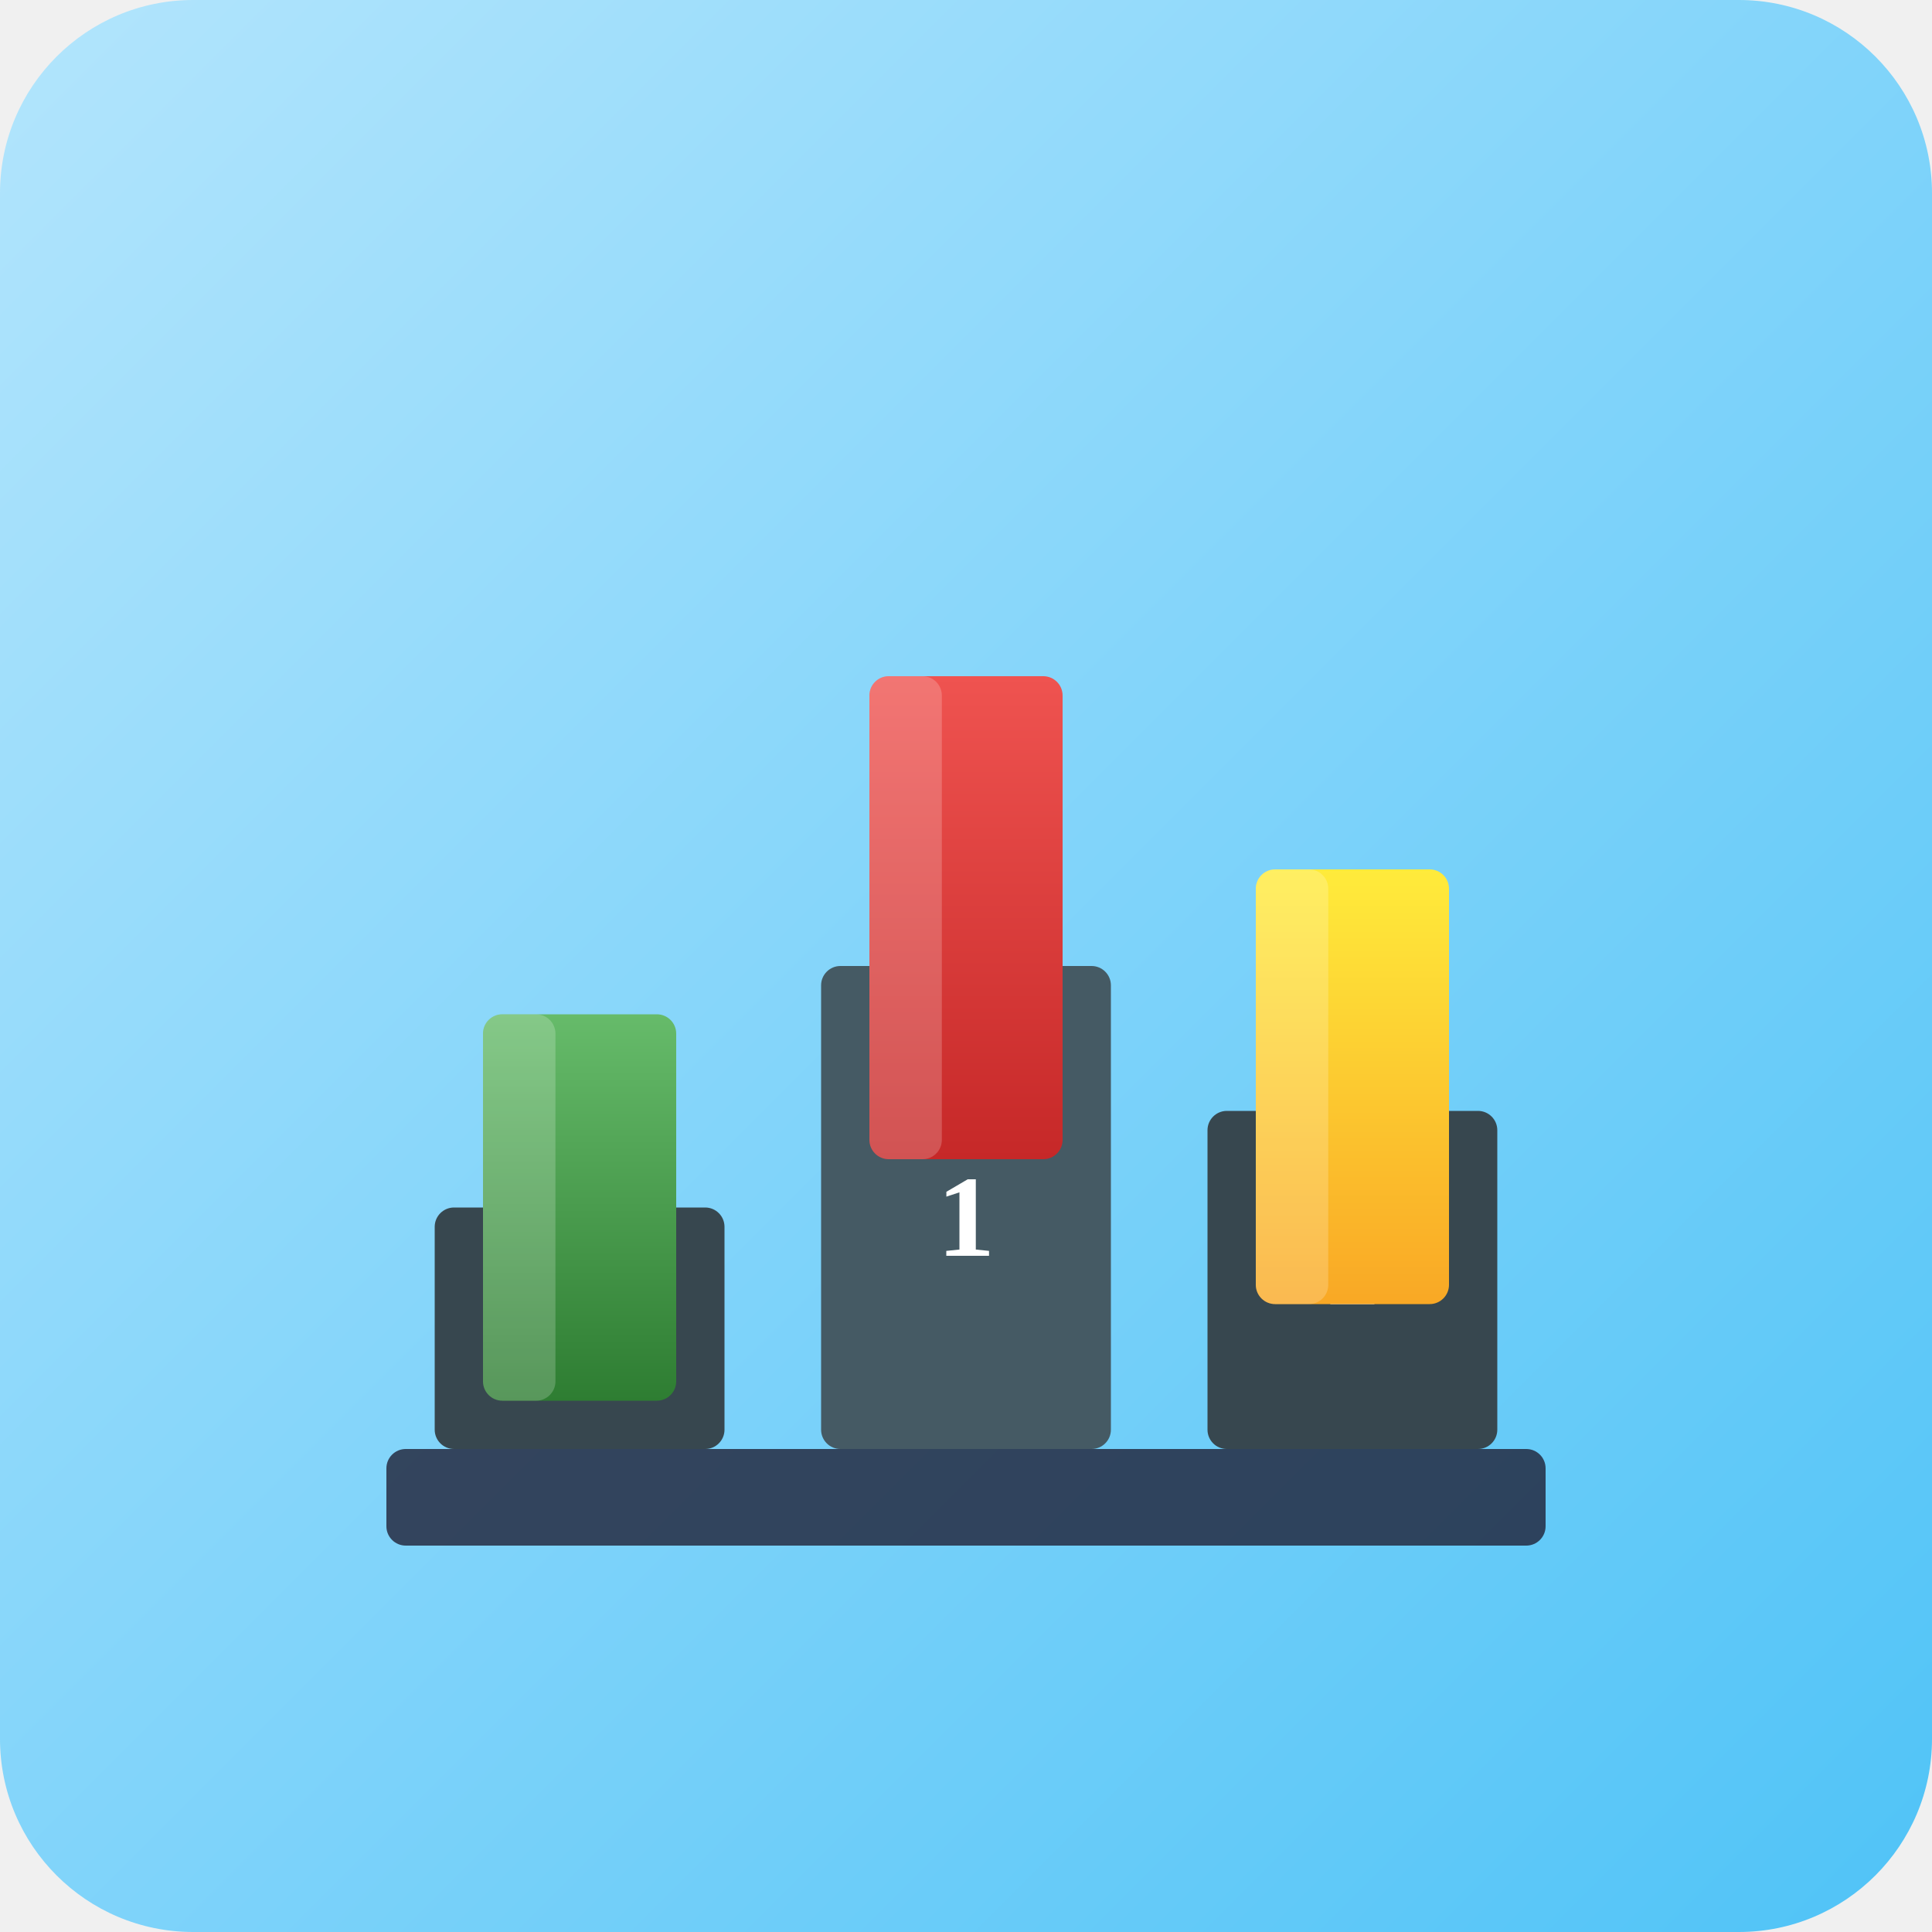
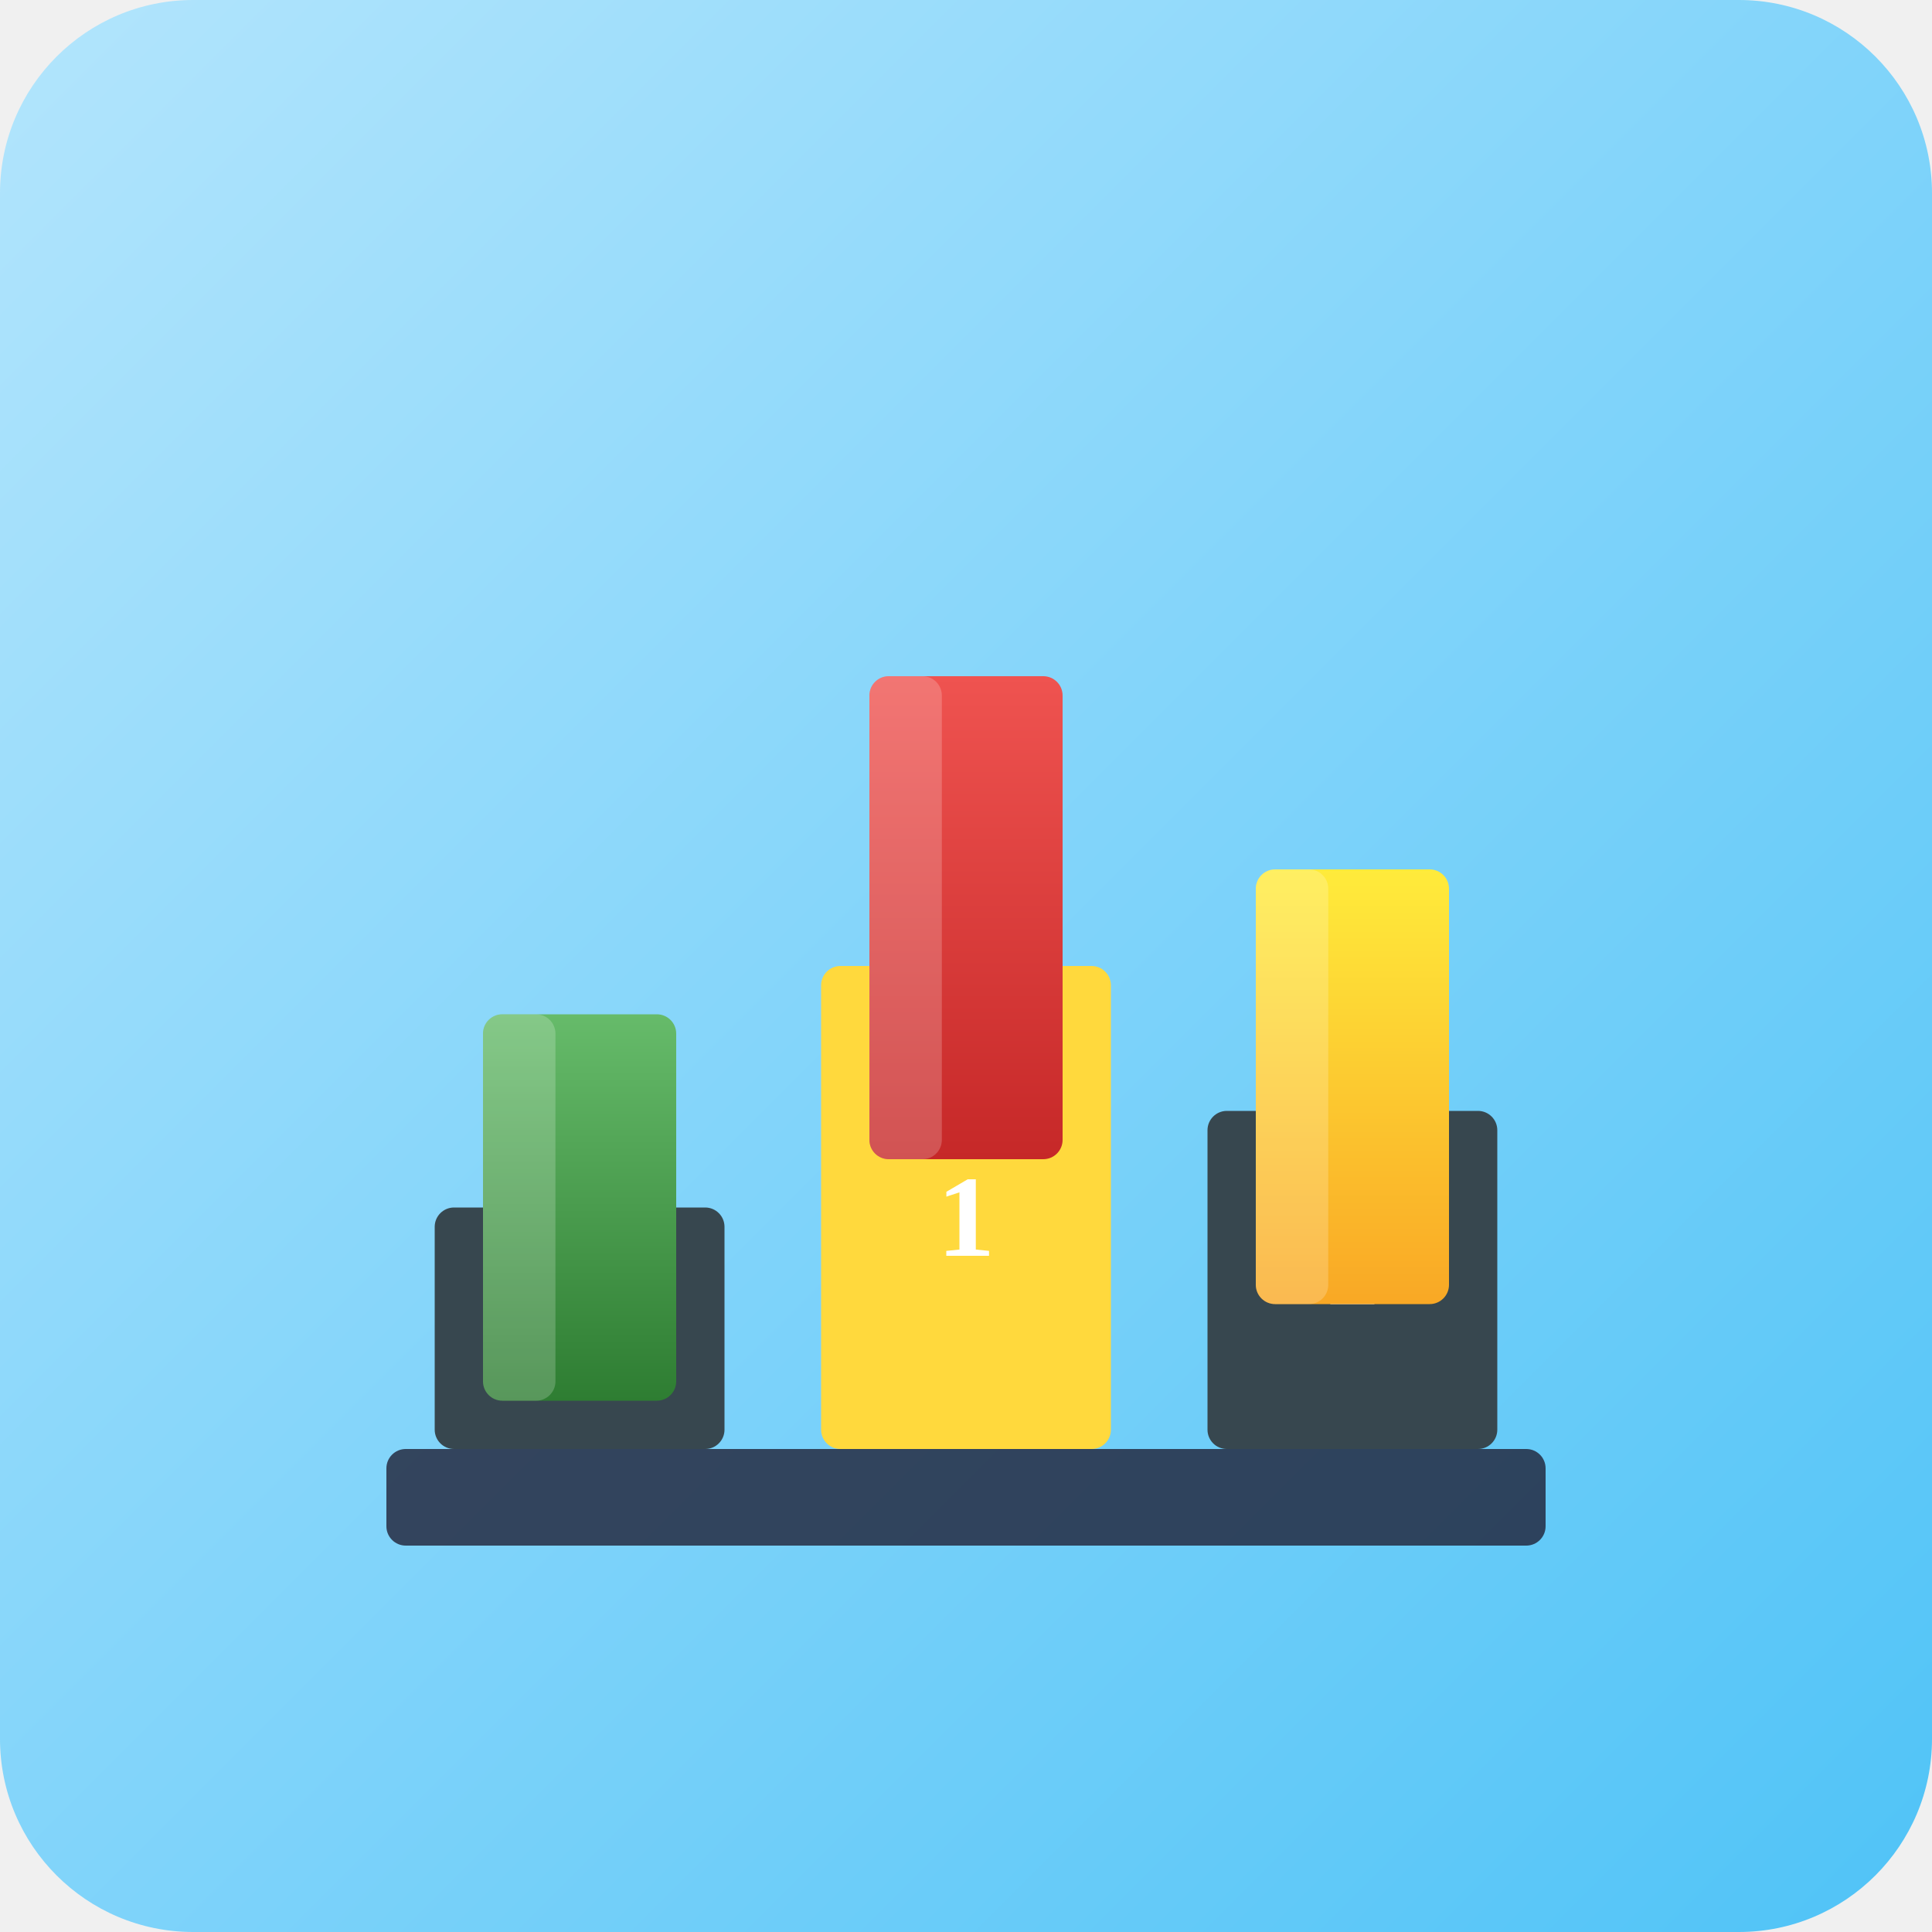
<svg xmlns="http://www.w3.org/2000/svg" viewBox="0 0 400 400">
  <defs>
    <linearGradient id="bgGradient" x1="0%" y1="0%" x2="100%" y2="100%">
      <stop offset="0%" style="stop-color:#b3e5fc;stop-opacity:1" />
      <stop offset="50%" style="stop-color:#81d4fa;stop-opacity:1" />
      <stop offset="100%" style="stop-color:#4fc3f7;stop-opacity:1" />
    </linearGradient>
    <linearGradient id="redGradient" x1="0%" y1="0%" x2="0%" y2="100%">
      <stop offset="0%" style="stop-color:#ef5350;stop-opacity:1" />
      <stop offset="100%" style="stop-color:#c62828;stop-opacity:1" />
    </linearGradient>
    <linearGradient id="yellowGradient" x1="0%" y1="0%" x2="0%" y2="100%">
      <stop offset="0%" style="stop-color:#ffeb3b;stop-opacity:1" />
      <stop offset="100%" style="stop-color:#f9a825;stop-opacity:1" />
    </linearGradient>
    <linearGradient id="greenGradient" x1="0%" y1="0%" x2="0%" y2="100%">
      <stop offset="0%" style="stop-color:#66bb6a;stop-opacity:1" />
      <stop offset="100%" style="stop-color:#2e7d32;stop-opacity:1" />
    </linearGradient>
  </defs>
  <rect width="400" height="400" rx="40" fill="url(#bgGradient)" />
  <rect x="80" y="300" width="240" height="20" fill="#1f2136ff" opacity="0.8" rx="4" />
  <rect x="90" y="250" width="60" height="50" fill="#37474f" rx="4" />
  <text x="120" y="280" font-size="20" font-weight="bold" fill="white" text-anchor="middle">3</text>
  <rect x="100" y="210" width="40" height="80" fill="url(#greenGradient)" rx="4" />
-   <rect x="170" y="200" width="60" height="100" fill="#455a64" rx="4" />
+   <rect x="170" y="200" width="60" height="100" fill="#FFD93D" rx="4" />
  <text x="200" y="260" font-size="24" font-weight="bold" fill="white" text-anchor="middle">1</text>
  <rect x="180" y="140" width="40" height="100" fill="url(#redGradient)" rx="4" />
  <rect x="250" y="230" width="60" height="70" fill="#37474f" rx="4" />
  <text x="280" y="270" font-size="22" font-weight="bold" fill="white" text-anchor="middle">2</text>
  <rect x="260" y="180" width="40" height="90" fill="url(#yellowGradient)" rx="4" />
  <rect x="180" y="140" width="15" height="100" fill="white" opacity="0.2" rx="4" />
  <rect x="260" y="180" width="15" height="90" fill="white" opacity="0.2" rx="4" />
  <rect x="100" y="210" width="15" height="80" fill="white" opacity="0.2" rx="4" />
</svg>
